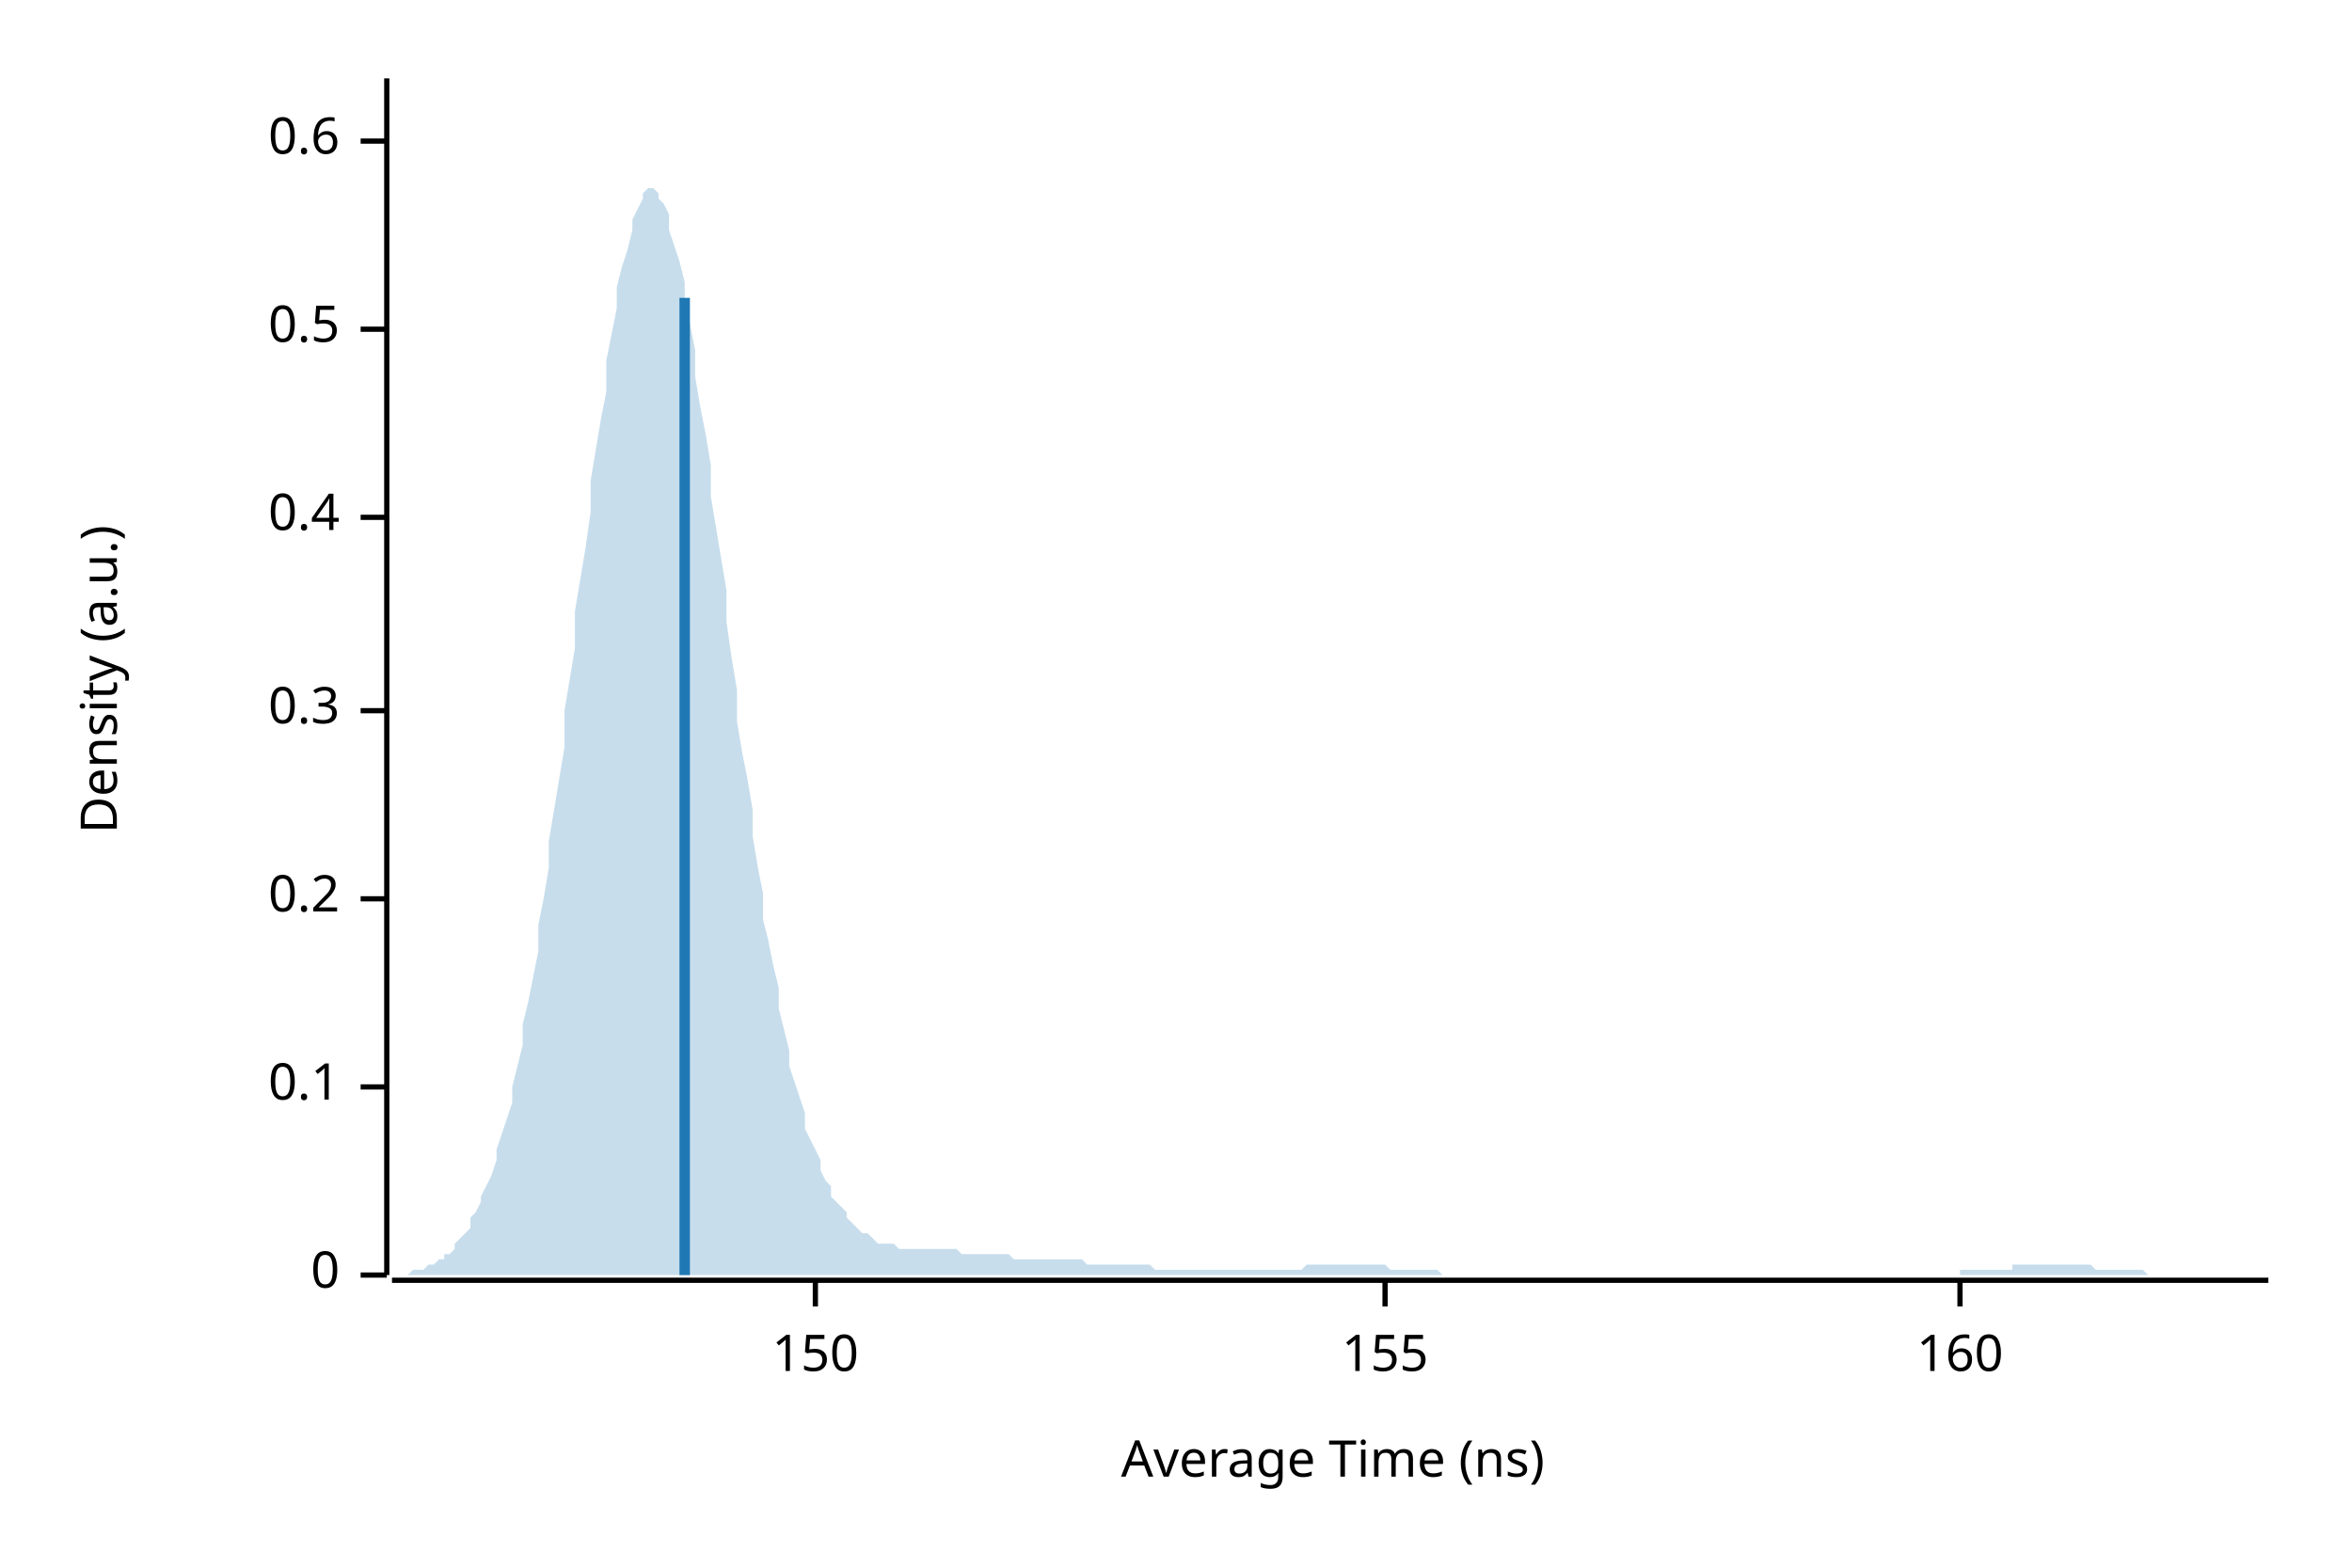
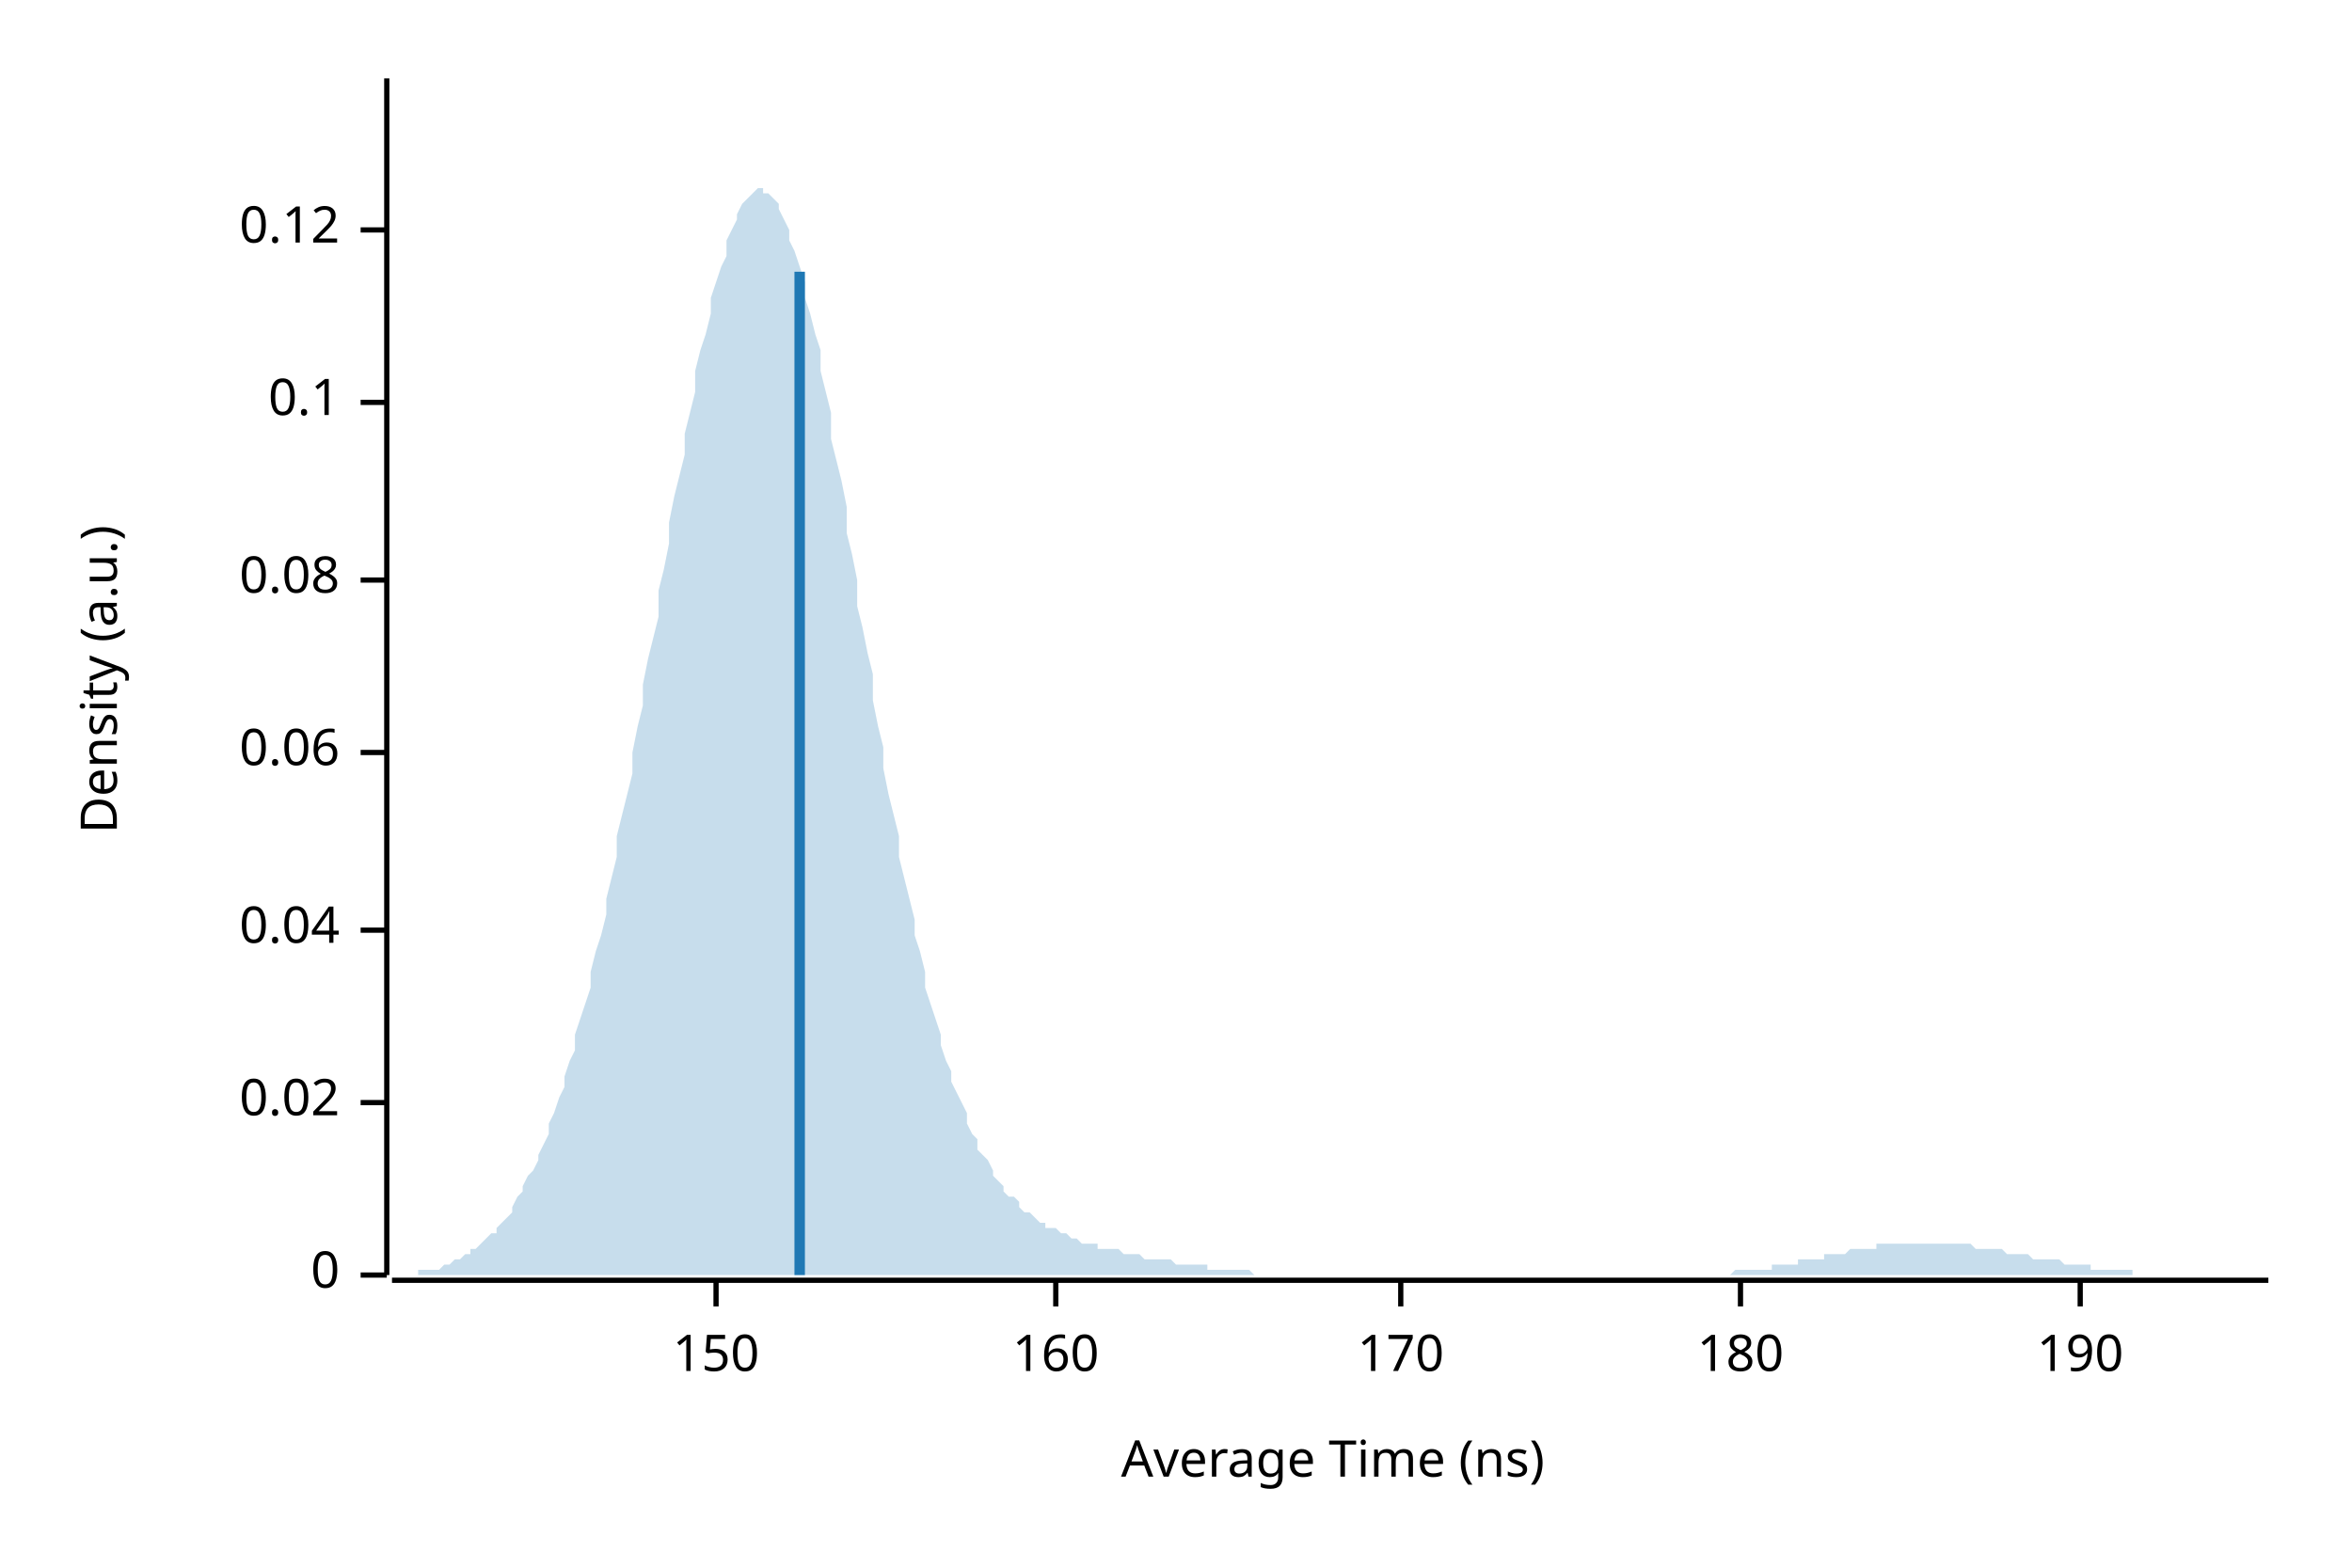
<svg xmlns="http://www.w3.org/2000/svg" width="450" height="300" viewBox="0 0 450 300">
  <text x="15" y="130" dy="0.76em" text-anchor="middle" font-family="sans-serif" font-size="9.677" opacity="1" fill="#000000" transform="rotate(270, 15, 130)">
Density (a.u.)
</text>
  <text x="255" y="285" dy="-0.5ex" text-anchor="middle" font-family="sans-serif" font-size="9.677" opacity="1" fill="#000000">
Average Time (ns)
</text>
  <polyline fill="none" opacity="1" stroke="#000000" stroke-width="1" points="74,15 74,244 " />
  <text x="65" y="244" dy="0.5ex" text-anchor="end" font-family="sans-serif" font-size="9.677" opacity="1" fill="#000000">
0
</text>
  <polyline fill="none" opacity="1" stroke="#000000" stroke-width="1" points="69,244 74,244 " />
-   <text x="65" y="208" dy="0.5ex" text-anchor="end" font-family="sans-serif" font-size="9.677" opacity="1" fill="#000000">
+   <text x="65" y="211" dy="0.5ex" text-anchor="end" font-family="sans-serif" font-size="9.677" opacity="1" fill="#000000">
+ 0.02
+ </text>
+   <polyline fill="none" opacity="1" stroke="#000000" stroke-width="1" points="69,211 74,211 " />
+   <text x="65" y="178" dy="0.5ex" text-anchor="end" font-family="sans-serif" font-size="9.677" opacity="1" fill="#000000">
+ 0.04
+ </text>
+   <polyline fill="none" opacity="1" stroke="#000000" stroke-width="1" points="69,178 74,178 " />
+   <text x="65" y="144" dy="0.5ex" text-anchor="end" font-family="sans-serif" font-size="9.677" opacity="1" fill="#000000">
+ 0.06
+ </text>
+   <polyline fill="none" opacity="1" stroke="#000000" stroke-width="1" points="69,144 74,144 " />
+   <text x="65" y="111" dy="0.5ex" text-anchor="end" font-family="sans-serif" font-size="9.677" opacity="1" fill="#000000">
+ 0.08
+ </text>
+   <polyline fill="none" opacity="1" stroke="#000000" stroke-width="1" points="69,111 74,111 " />
+   <text x="65" y="77" dy="0.5ex" text-anchor="end" font-family="sans-serif" font-size="9.677" opacity="1" fill="#000000">
0.1
</text>
-   <polyline fill="none" opacity="1" stroke="#000000" stroke-width="1" points="69,208 74,208 " />
-   <text x="65" y="172" dy="0.5ex" text-anchor="end" font-family="sans-serif" font-size="9.677" opacity="1" fill="#000000">
- 0.2
+   <polyline fill="none" opacity="1" stroke="#000000" stroke-width="1" points="69,77 74,77 " />
+   <text x="65" y="44" dy="0.5ex" text-anchor="end" font-family="sans-serif" font-size="9.677" opacity="1" fill="#000000">
+ 0.12
</text>
-   <polyline fill="none" opacity="1" stroke="#000000" stroke-width="1" points="69,172 74,172 " />
-   <text x="65" y="136" dy="0.5ex" text-anchor="end" font-family="sans-serif" font-size="9.677" opacity="1" fill="#000000">
- 0.3
- </text>
-   <polyline fill="none" opacity="1" stroke="#000000" stroke-width="1" points="69,136 74,136 " />
-   <text x="65" y="99" dy="0.5ex" text-anchor="end" font-family="sans-serif" font-size="9.677" opacity="1" fill="#000000">
- 0.4
- </text>
-   <polyline fill="none" opacity="1" stroke="#000000" stroke-width="1" points="69,99 74,99 " />
-   <text x="65" y="63" dy="0.5ex" text-anchor="end" font-family="sans-serif" font-size="9.677" opacity="1" fill="#000000">
- 0.5
- </text>
-   <polyline fill="none" opacity="1" stroke="#000000" stroke-width="1" points="69,63 74,63 " />
-   <text x="65" y="27" dy="0.5ex" text-anchor="end" font-family="sans-serif" font-size="9.677" opacity="1" fill="#000000">
- 0.6
- </text>
-   <polyline fill="none" opacity="1" stroke="#000000" stroke-width="1" points="69,27 74,27 " />
+   <polyline fill="none" opacity="1" stroke="#000000" stroke-width="1" points="69,44 74,44 " />
  <polyline fill="none" opacity="1" stroke="#000000" stroke-width="1" points="75,245 434,245 " />
-   <text x="156" y="255" dy="0.76em" text-anchor="middle" font-family="sans-serif" font-size="9.677" opacity="1" fill="#000000">
+   <text x="137" y="255" dy="0.76em" text-anchor="middle" font-family="sans-serif" font-size="9.677" opacity="1" fill="#000000">
150
</text>
-   <polyline fill="none" opacity="1" stroke="#000000" stroke-width="1" points="156,245 156,250 " />
-   <text x="265" y="255" dy="0.76em" text-anchor="middle" font-family="sans-serif" font-size="9.677" opacity="1" fill="#000000">
- 155
- </text>
-   <polyline fill="none" opacity="1" stroke="#000000" stroke-width="1" points="265,245 265,250 " />
-   <text x="375" y="255" dy="0.76em" text-anchor="middle" font-family="sans-serif" font-size="9.677" opacity="1" fill="#000000">
+   <polyline fill="none" opacity="1" stroke="#000000" stroke-width="1" points="137,245 137,250 " />
+   <text x="202" y="255" dy="0.76em" text-anchor="middle" font-family="sans-serif" font-size="9.677" opacity="1" fill="#000000">
160
</text>
-   <polyline fill="none" opacity="1" stroke="#000000" stroke-width="1" points="375,245 375,250 " />
-   <polygon opacity="0.25" fill="#1F78B4" points="75,244 75,244 76,244 77,244 77,244 78,244 79,243 80,243 80,243 81,243 82,242 82,242 83,242 84,241 85,241 85,240 86,240 87,239 87,238 88,237 89,236 90,235 90,233 91,232 92,230 92,229 93,227 94,225 95,222 95,220 96,217 97,214 98,211 98,208 99,204 100,200 100,196 101,192 102,187 103,182 103,177 104,172 105,166 105,161 106,155 107,149 108,143 108,136 109,130 110,124 110,117 111,111 112,105 113,98 113,92 114,86 115,80 116,75 116,69 117,64 118,59 118,55 119,51 120,48 121,44 121,42 122,40 123,38 123,37 124,36 125,36 126,37 126,38 127,39 128,41 128,44 129,47 130,50 131,54 131,58 132,62 133,67 133,72 134,78 135,83 136,89 136,95 137,101 138,107 139,113 139,119 140,126 141,132 141,138 142,144 143,149 144,155 144,160 145,166 146,171 146,176 147,180 148,185 149,189 149,193 150,197 151,201 151,204 152,207 153,210 154,213 154,216 155,218 156,220 157,222 157,224 158,226 159,227 159,229 160,230 161,231 162,232 162,233 163,234 164,235 164,235 165,236 166,236 167,237 167,237 168,238 169,238 169,238 170,238 171,238 172,239 172,239 173,239 174,239 175,239 175,239 176,239 177,239 177,239 178,239 179,239 180,239 180,239 181,239 182,239 182,239 183,239 184,240 185,240 185,240 186,240 187,240 187,240 188,240 189,240 190,240 190,240 191,240 192,240 192,240 193,240 194,241 195,241 195,241 196,241 197,241 198,241 198,241 199,241 200,241 200,241 201,241 202,241 203,241 203,241 204,241 205,241 205,241 206,241 207,241 208,242 208,242 209,242 210,242 210,242 211,242 212,242 213,242 213,242 214,242 215,242 216,242 216,242 217,242 218,242 218,242 219,242 220,242 221,243 221,243 222,243 223,243 223,243 224,243 225,243 226,243 226,243 227,243 228,243 228,243 229,243 230,243 231,243 231,243 232,243 233,243 233,243 234,243 235,243 236,243 236,243 237,243 238,243 239,243 239,243 240,243 241,243 241,243 242,243 243,243 244,243 244,243 245,243 246,243 246,243 247,243 248,243 249,243 249,243 250,242 251,242 251,242 252,242 253,242 254,242 254,242 255,242 256,242 257,242 257,242 258,242 259,242 259,242 260,242 261,242 262,242 262,242 263,242 264,242 264,242 265,242 266,243 267,243 267,243 268,243 269,243 269,243 270,243 271,243 272,243 272,243 273,243 274,243 275,243 275,243 276,244 277,244 277,244 278,244 279,244 280,244 280,244 281,244 282,244 282,244 283,244 284,244 285,244 285,244 286,244 287,244 287,244 288,244 289,244 290,244 290,244 291,244 292,244 292,244 293,244 294,244 295,244 295,244 296,244 297,244 298,244 298,244 299,244 300,244 300,244 301,244 302,244 303,244 303,244 304,244 305,244 305,244 306,244 307,244 308,244 308,244 309,244 310,244 310,244 311,244 312,244 313,244 313,244 314,244 315,244 316,244 316,244 317,244 318,244 318,244 319,244 320,244 321,244 321,244 322,244 323,244 323,244 324,244 325,244 326,244 326,244 327,244 328,244 328,244 329,244 330,244 331,244 331,244 332,244 333,244 333,244 334,244 335,244 336,244 336,244 337,244 338,244 339,244 339,244 340,244 341,244 341,244 342,244 343,244 344,244 344,244 345,244 346,244 346,244 347,244 348,244 349,244 349,244 350,244 351,244 351,244 352,244 353,244 354,244 354,244 355,244 356,244 357,244 357,244 358,244 359,244 359,244 360,244 361,244 362,244 362,244 363,244 364,244 364,244 365,244 366,244 367,244 367,244 368,244 369,244 369,244 370,244 371,244 372,244 372,244 373,244 374,244 375,244 375,243 376,243 377,243 377,243 378,243 379,243 380,243 380,243 381,243 382,243 382,243 383,243 384,243 385,243 385,242 386,242 387,242 387,242 388,242 389,242 390,242 390,242 391,242 392,242 392,242 393,242 394,242 395,242 395,242 396,242 397,242 398,242 398,242 399,242 400,242 400,242 401,243 402,243 403,243 403,243 404,243 405,243 405,243 406,243 407,243 408,243 408,243 409,243 410,243 410,243 411,244 412,244 413,244 413,244 414,244 415,244 416,244 416,244 417,244 418,244 418,244 419,244 420,244 421,244 421,244 422,244 423,244 423,244 424,244 425,244 426,244 426,244 427,244 428,244 428,244 429,244 430,244 431,244 431,244 432,244 433,244 434,244 434,244 75,244 " />
-   <polyline fill="none" opacity="1" stroke="#1F78B4" stroke-width="2" points="131,244 131,57 " />
+   <polyline fill="none" opacity="1" stroke="#000000" stroke-width="1" points="202,245 202,250 " />
+   <text x="268" y="255" dy="0.76em" text-anchor="middle" font-family="sans-serif" font-size="9.677" opacity="1" fill="#000000">
+ 170
+ </text>
+   <polyline fill="none" opacity="1" stroke="#000000" stroke-width="1" points="268,245 268,250 " />
+   <text x="333" y="255" dy="0.76em" text-anchor="middle" font-family="sans-serif" font-size="9.677" opacity="1" fill="#000000">
+ 180
+ </text>
+   <polyline fill="none" opacity="1" stroke="#000000" stroke-width="1" points="333,245 333,250 " />
+   <text x="398" y="255" dy="0.76em" text-anchor="middle" font-family="sans-serif" font-size="9.677" opacity="1" fill="#000000">
+ 190
+ </text>
+   <polyline fill="none" opacity="1" stroke="#000000" stroke-width="1" points="398,245 398,250 " />
+   <polygon opacity="0.25" fill="#1F78B4" points="75,244 75,244 76,244 77,244 77,244 78,244 79,244 80,244 80,243 81,243 82,243 82,243 83,243 84,243 85,242 85,242 86,242 87,241 87,241 88,241 89,240 90,240 90,239 91,239 92,238 92,238 93,237 94,236 95,236 95,235 96,234 97,233 98,232 98,231 99,229 100,228 100,227 101,225 102,224 103,222 103,221 104,219 105,217 105,215 106,213 107,210 108,208 108,206 109,203 110,201 110,198 111,195 112,192 113,189 113,186 114,182 115,179 116,175 116,172 117,168 118,164 118,160 119,156 120,152 121,148 121,144 122,139 123,135 123,131 124,126 125,122 126,118 126,113 127,109 128,104 128,100 129,95 130,91 131,87 131,83 132,79 133,75 133,71 134,67 135,64 136,60 136,57 137,54 138,51 139,49 139,46 140,44 141,42 141,41 142,39 143,38 144,37 144,37 145,36 146,36 146,37 147,37 148,38 149,39 149,40 150,42 151,44 151,46 152,48 153,51 154,54 154,57 155,60 156,64 157,67 157,71 158,75 159,79 159,84 160,88 161,92 162,97 162,102 163,106 164,111 164,116 165,120 166,125 167,129 167,134 168,139 169,143 169,147 170,152 171,156 172,160 172,164 173,168 174,172 175,176 175,179 176,182 177,186 177,189 178,192 179,195 180,198 180,200 181,203 182,205 182,207 183,209 184,211 185,213 185,215 186,217 187,218 187,220 188,221 189,222 190,224 190,225 191,226 192,227 192,228 193,229 194,229 195,230 195,231 196,232 197,232 198,233 198,233 199,234 200,234 200,235 201,235 202,235 203,236 203,236 204,236 205,237 205,237 206,237 207,238 208,238 208,238 209,238 210,238 210,239 211,239 212,239 213,239 213,239 214,239 215,240 216,240 216,240 217,240 218,240 218,240 219,241 220,241 221,241 221,241 222,241 223,241 223,241 224,241 225,242 226,242 226,242 227,242 228,242 228,242 229,242 230,242 231,242 231,243 232,243 233,243 233,243 234,243 235,243 236,243 236,243 237,243 238,243 239,243 239,243 240,244 241,244 241,244 242,244 243,244 244,244 244,244 245,244 246,244 246,244 247,244 248,244 249,244 249,244 250,244 251,244 251,244 252,244 253,244 254,244 254,244 255,244 256,244 257,244 257,244 258,244 259,244 259,244 260,244 261,244 262,244 262,244 263,244 264,244 264,244 265,244 266,244 267,244 267,244 268,244 269,244 269,244 270,244 271,244 272,244 272,244 273,244 274,244 275,244 275,244 276,244 277,244 277,244 278,244 279,244 280,244 280,244 281,244 282,244 282,244 283,244 284,244 285,244 285,244 286,244 287,244 287,244 288,244 289,244 290,244 290,244 291,244 292,244 292,244 293,244 294,244 295,244 295,244 296,244 297,244 298,244 298,244 299,244 300,244 300,244 301,244 302,244 303,244 303,244 304,244 305,244 305,244 306,244 307,244 308,244 308,244 309,244 310,244 310,244 311,244 312,244 313,244 313,244 314,244 315,244 316,244 316,244 317,244 318,244 318,244 319,244 320,244 321,244 321,244 322,244 323,244 323,244 324,244 325,244 326,244 326,244 327,244 328,244 328,244 329,244 330,244 331,244 331,244 332,243 333,243 333,243 334,243 335,243 336,243 336,243 337,243 338,243 339,243 339,242 340,242 341,242 341,242 342,242 343,242 344,242 344,241 345,241 346,241 346,241 347,241 348,241 349,241 349,240 350,240 351,240 351,240 352,240 353,240 354,239 354,239 355,239 356,239 357,239 357,239 358,239 359,239 359,238 360,238 361,238 362,238 362,238 363,238 364,238 364,238 365,238 366,238 367,238 367,238 368,238 369,238 369,238 370,238 371,238 372,238 372,238 373,238 374,238 375,238 375,238 376,238 377,238 377,238 378,239 379,239 380,239 380,239 381,239 382,239 382,239 383,239 384,240 385,240 385,240 386,240 387,240 387,240 388,240 389,241 390,241 390,241 391,241 392,241 392,241 393,241 394,241 395,242 395,242 396,242 397,242 398,242 398,242 399,242 400,242 400,243 401,243 402,243 403,243 403,243 404,243 405,243 405,243 406,243 407,243 408,243 408,244 409,244 410,244 410,244 411,244 412,244 413,244 413,244 414,244 415,244 416,244 416,244 417,244 418,244 418,244 419,244 420,244 421,244 421,244 422,244 423,244 423,244 424,244 425,244 426,244 426,244 427,244 428,244 428,244 429,244 430,244 431,244 431,244 432,244 433,244 434,244 434,244 75,244 " />
+   <polyline fill="none" opacity="1" stroke="#1F78B4" stroke-width="2" points="153,244 153,52 " />
</svg>
